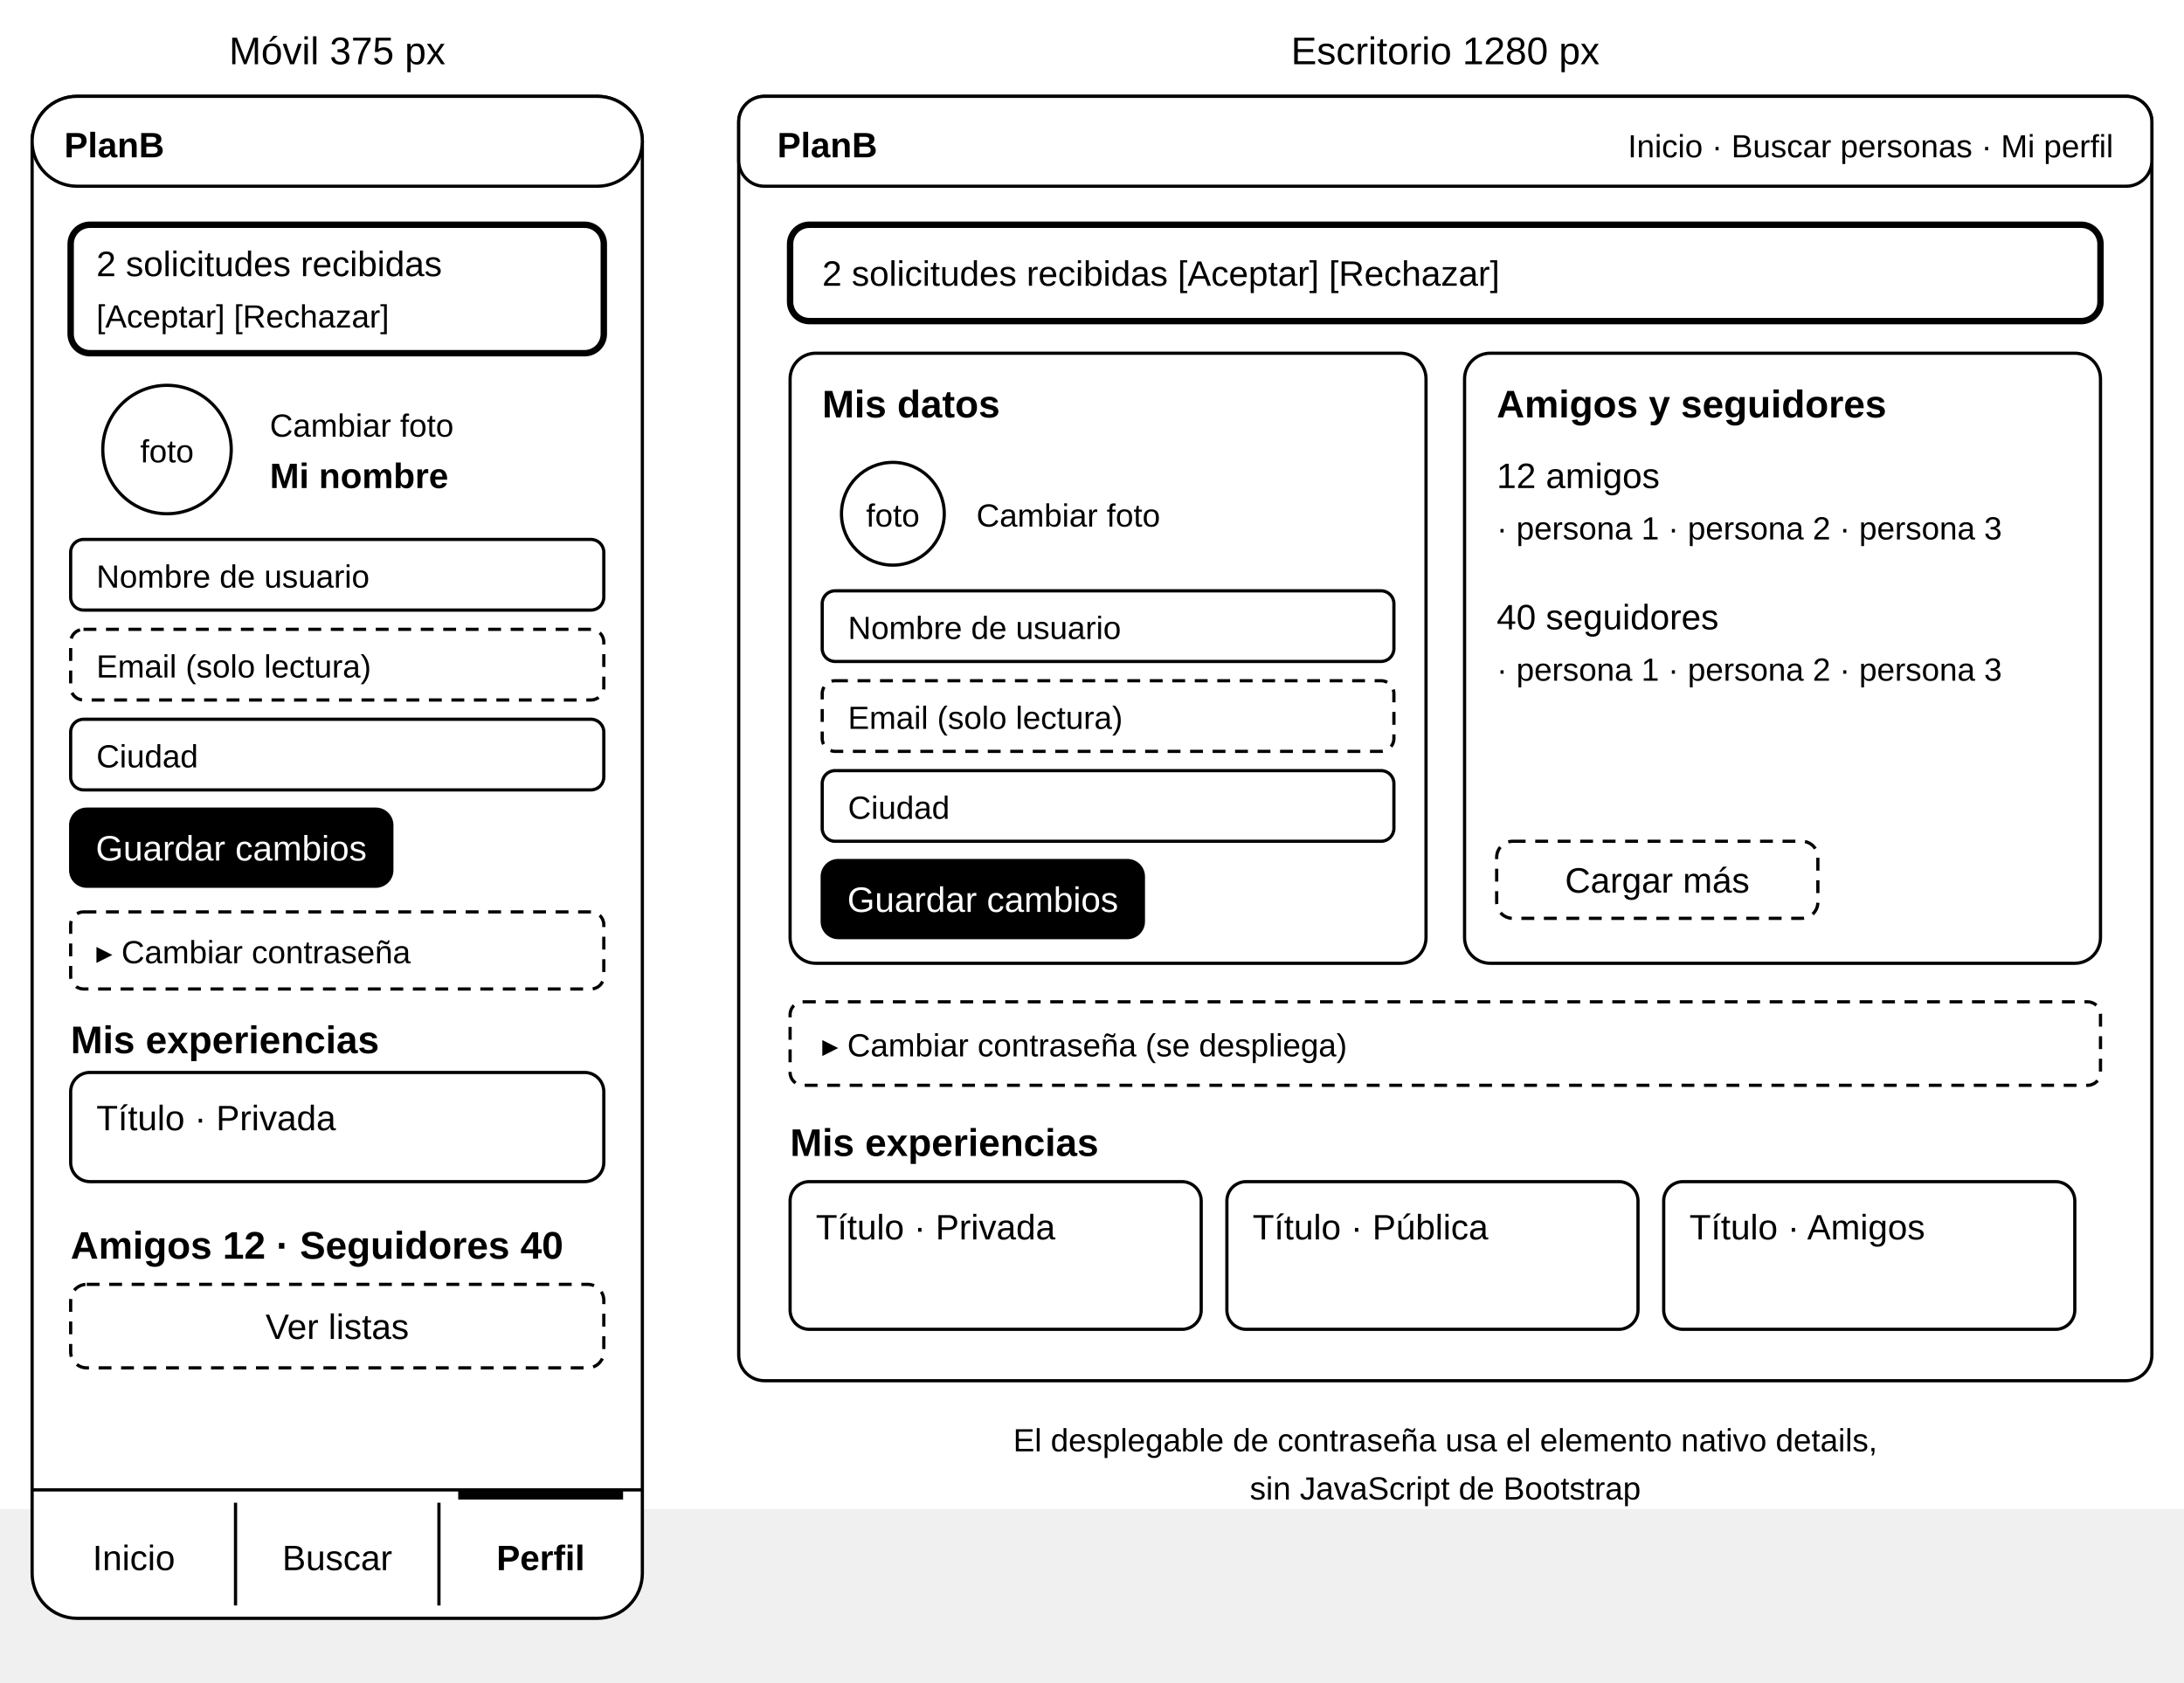
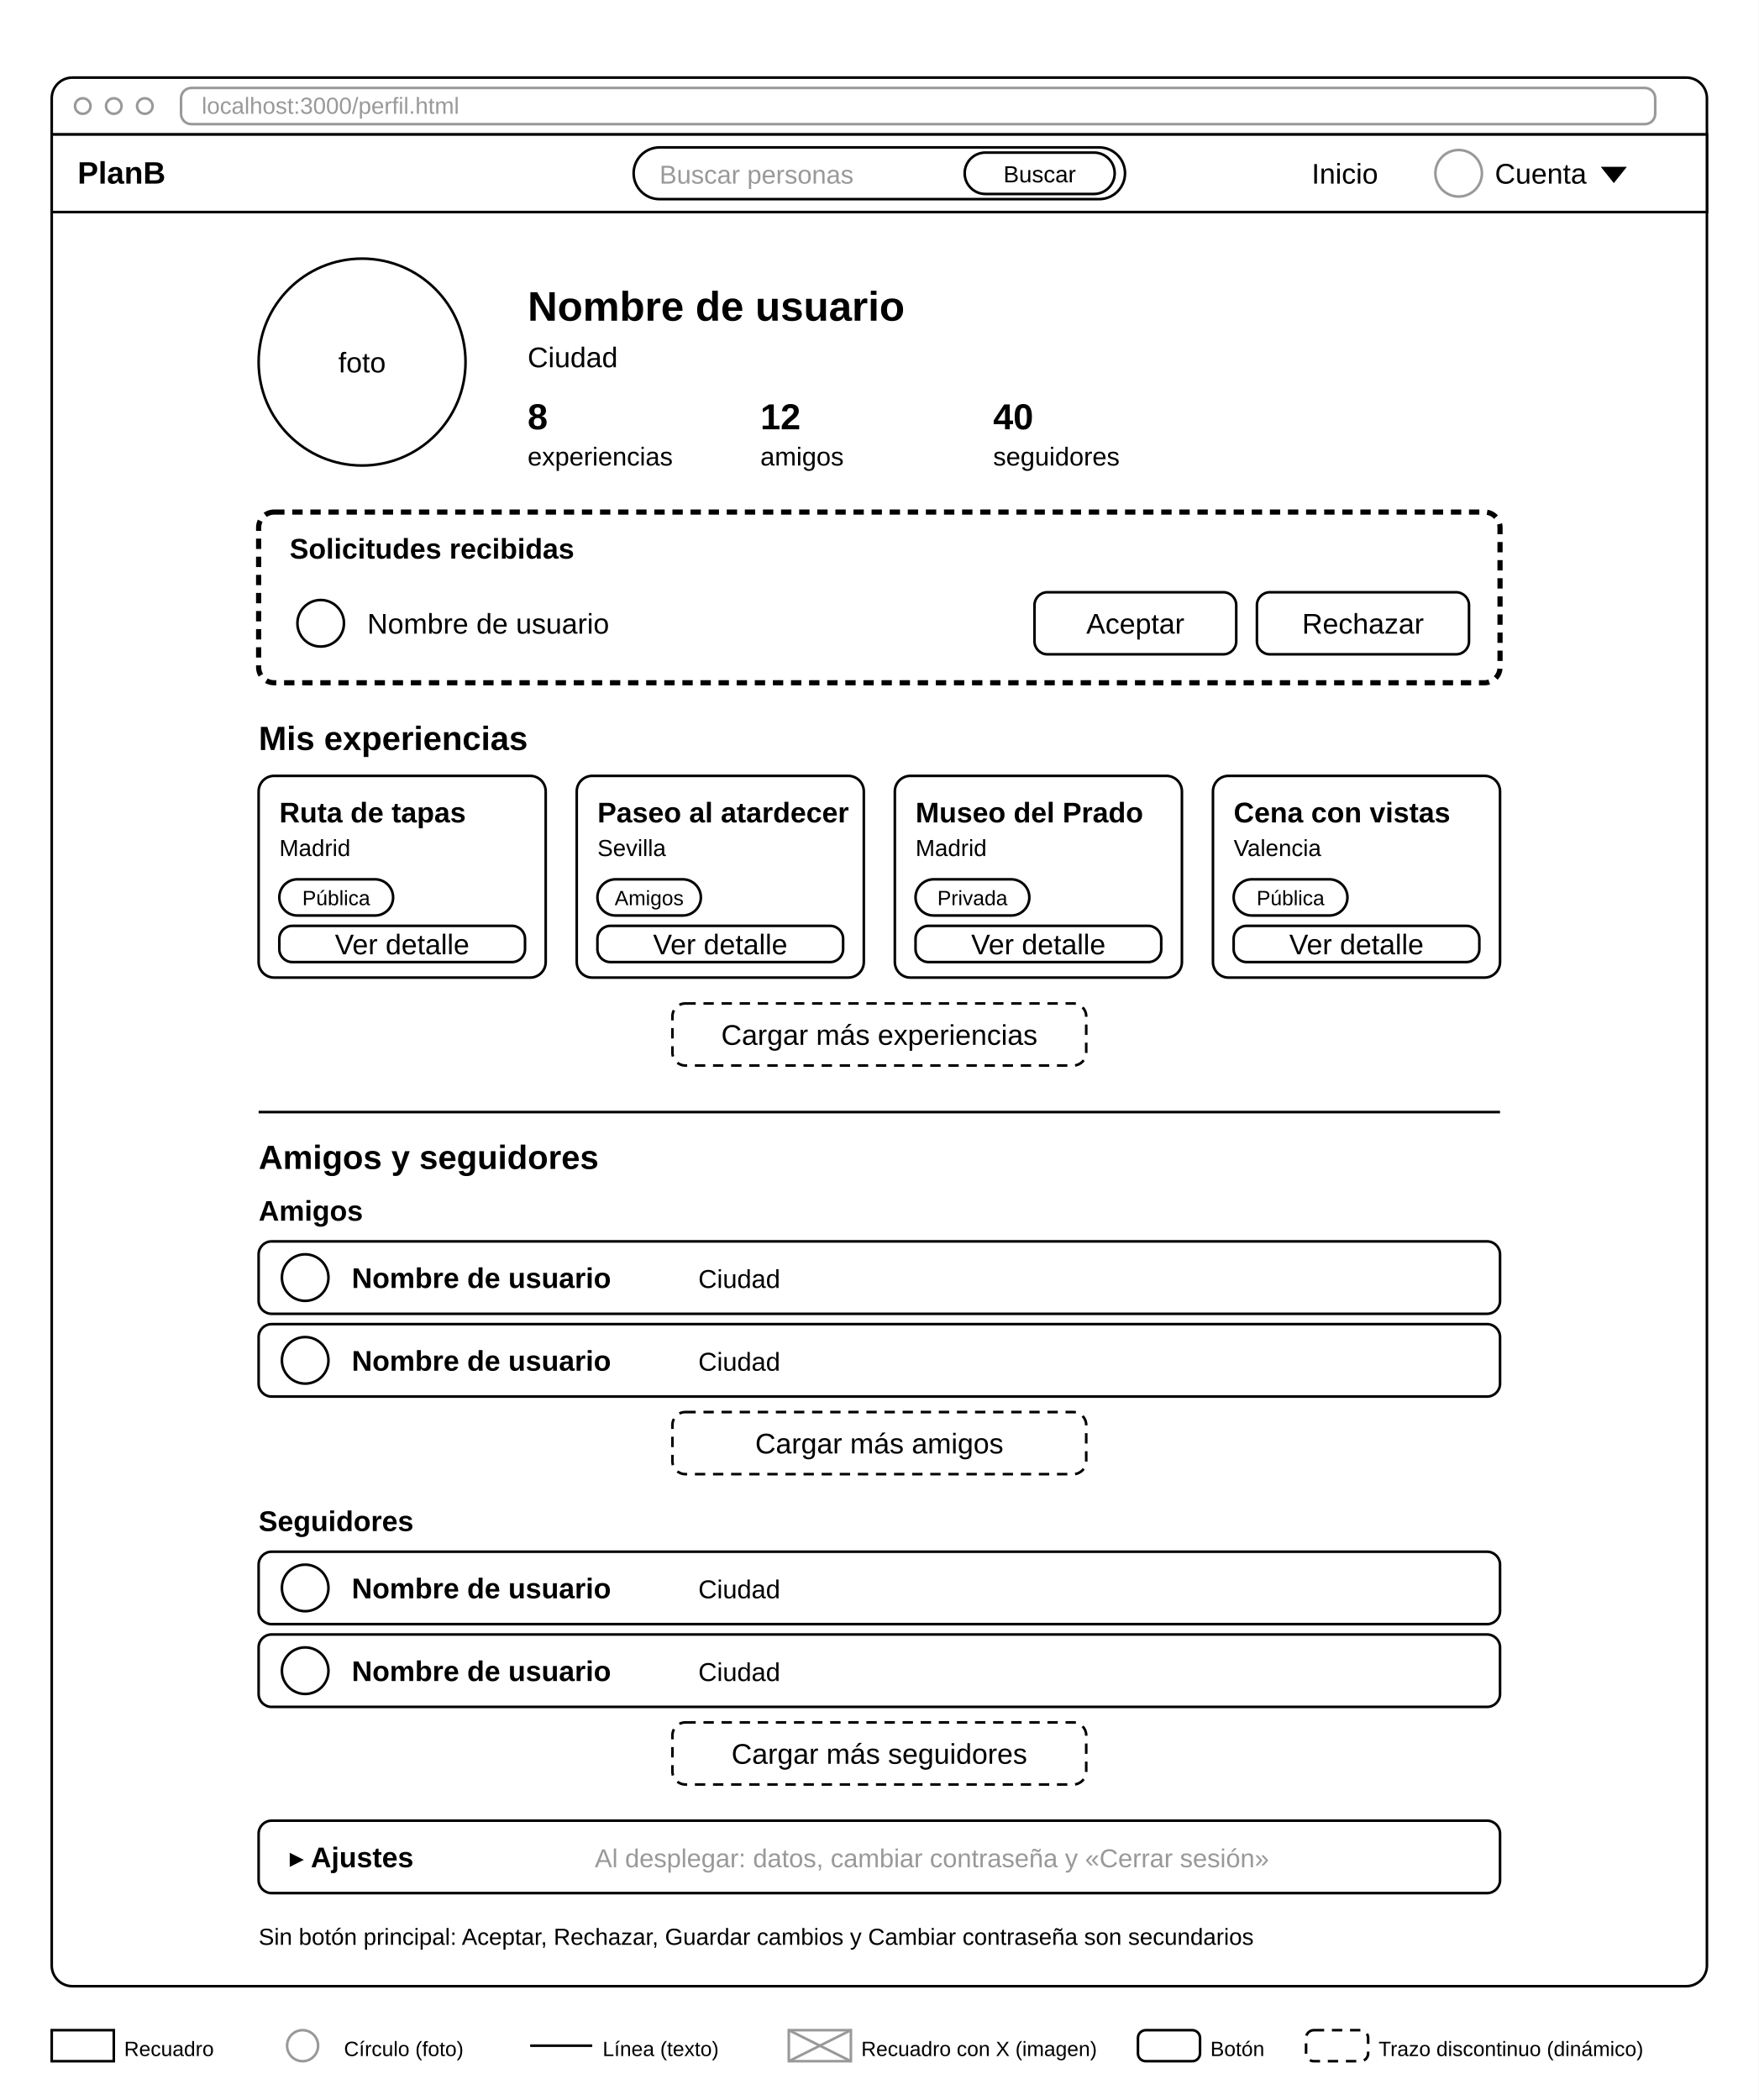
- <svg xmlns="http://www.w3.org/2000/svg" viewBox="0 0 680 524" width="680" height="524" role="img">
-   <rect width="680" height="470" fill="#fff" />
-   <text x="105" y="20" font-family="Arial, Helvetica, sans-serif" font-size="12" text-anchor="middle" fill="#000">Móvil 375 px</text>
-   <rect x="10" y="30" width="190" height="474" rx="14" fill="#fff" stroke="#000" stroke-width="1" />
-   <rect x="10" y="30" width="190" height="28" rx="14" fill="#fff" stroke="#000" stroke-width="1" />
-   <text x="20" y="49" font-family="Arial, Helvetica, sans-serif" font-size="11" text-anchor="start" fill="#000" font-weight="bold">PlanB</text>
-   <rect x="22" y="70" width="166" height="40" rx="6" fill="#fff" stroke="#000" stroke-width="2" />
-   <text x="30" y="86" font-family="Arial, Helvetica, sans-serif" font-size="11" text-anchor="start" fill="#000">2 solicitudes recibidas</text>
-   <text x="30" y="102" font-family="Arial, Helvetica, sans-serif" font-size="10" text-anchor="start" fill="#000">[Aceptar] [Rechazar]</text>
-   <circle cx="52" cy="140" r="20" fill="#fff" stroke="#000" />
-   <text x="52" y="144" font-family="Arial, Helvetica, sans-serif" font-size="10" text-anchor="middle" fill="#000">foto</text>
-   <text x="84" y="136" font-family="Arial, Helvetica, sans-serif" font-size="10" text-anchor="start" fill="#000">Cambiar foto</text>
-   <text x="84" y="152" font-family="Arial, Helvetica, sans-serif" font-size="11" text-anchor="start" fill="#000" font-weight="bold">Mi nombre</text>
-   <rect x="22" y="168" width="166" height="22" rx="4" fill="#fff" stroke="#000" stroke-width="1" />
-   <text x="30" y="183" font-family="Arial, Helvetica, sans-serif" font-size="10" text-anchor="start" fill="#000">Nombre de usuario</text>
-   <rect x="22" y="196" width="166" height="22" rx="4" fill="#fff" stroke="#000" stroke-width="1" stroke-dasharray="4 3" />
-   <text x="30" y="211" font-family="Arial, Helvetica, sans-serif" font-size="10" text-anchor="start" fill="#000">Email (solo lectura)</text>
-   <rect x="22" y="224" width="166" height="22" rx="4" fill="#fff" stroke="#000" stroke-width="1" />
-   <text x="30" y="239" font-family="Arial, Helvetica, sans-serif" font-size="10" text-anchor="start" fill="#000">Ciudad</text>
-   <rect x="22" y="252" width="100" height="24" rx="5" fill="#000" stroke="#000" stroke-width="1" />
-   <text x="72.0" y="268.0" font-family="Arial, Helvetica, sans-serif" font-size="11" text-anchor="middle" fill="#fff">Guardar cambios</text>
-   <rect x="22" y="284" width="166" height="24" rx="4" fill="#fff" stroke="#000" stroke-width="1" stroke-dasharray="4 3" />
-   <text x="30" y="300" font-family="Arial, Helvetica, sans-serif" font-size="10" text-anchor="start" fill="#000">▸ Cambiar contraseña</text>
-   <text x="22" y="328" font-family="Arial, Helvetica, sans-serif" font-size="12" text-anchor="start" fill="#000" font-weight="bold">Mis experiencias</text>
-   <rect x="22" y="334" width="166" height="34" rx="6" fill="#fff" stroke="#000" stroke-width="1" />
-   <text x="30" y="352" font-family="Arial, Helvetica, sans-serif" font-size="11" text-anchor="start" fill="#000">Título · Privada</text>
-   <text x="22" y="392" font-family="Arial, Helvetica, sans-serif" font-size="12" text-anchor="start" fill="#000" font-weight="bold">Amigos 12 · Seguidores 40</text>
-   <rect x="22" y="400" width="166" height="26" rx="5" fill="#fff" stroke="#000" stroke-width="1" stroke-dasharray="4 3" />
-   <text x="105.0" y="417.0" font-family="Arial, Helvetica, sans-serif" font-size="11" text-anchor="middle" fill="#000">Ver listas</text>
-   <text x="450" y="20" font-family="Arial, Helvetica, sans-serif" font-size="12" text-anchor="middle" fill="#000">Escritorio 1280 px</text>
-   <rect x="230" y="30" width="440" height="400" rx="8" fill="#fff" stroke="#000" stroke-width="1" />
-   <rect x="230" y="30" width="440" height="28" rx="8" fill="#fff" stroke="#000" stroke-width="1" />
-   <text x="242" y="49" font-family="Arial, Helvetica, sans-serif" font-size="11" text-anchor="start" fill="#000" font-weight="bold">PlanB</text>
-   <text x="658" y="49" font-family="Arial, Helvetica, sans-serif" font-size="10" text-anchor="end" fill="#000">Inicio · Buscar personas · Mi perfil</text>
-   <rect x="246" y="70" width="408" height="30" rx="6" fill="#fff" stroke="#000" stroke-width="2" />
-   <text x="256" y="89" font-family="Arial, Helvetica, sans-serif" font-size="11" text-anchor="start" fill="#000">2 solicitudes recibidas   [Aceptar] [Rechazar]</text>
-   <rect x="246" y="110" width="198" height="190" rx="8" fill="#fff" stroke="#000" stroke-width="1" />
-   <text x="256" y="130" font-family="Arial, Helvetica, sans-serif" font-size="12" text-anchor="start" fill="#000" font-weight="bold">Mis datos</text>
-   <circle cx="278" cy="160" r="16" fill="#fff" stroke="#000" />
-   <text x="278" y="164" font-family="Arial, Helvetica, sans-serif" font-size="10" text-anchor="middle" fill="#000">foto</text>
-   <text x="304" y="164" font-family="Arial, Helvetica, sans-serif" font-size="10" text-anchor="start" fill="#000">Cambiar foto</text>
-   <rect x="256" y="184" width="178" height="22" rx="4" fill="#fff" stroke="#000" stroke-width="1" />
-   <text x="264" y="199" font-family="Arial, Helvetica, sans-serif" font-size="10" text-anchor="start" fill="#000">Nombre de usuario</text>
-   <rect x="256" y="212" width="178" height="22" rx="4" fill="#fff" stroke="#000" stroke-width="1" stroke-dasharray="4 3" />
-   <text x="264" y="227" font-family="Arial, Helvetica, sans-serif" font-size="10" text-anchor="start" fill="#000">Email (solo lectura)</text>
-   <rect x="256" y="240" width="178" height="22" rx="4" fill="#fff" stroke="#000" stroke-width="1" />
-   <text x="264" y="255" font-family="Arial, Helvetica, sans-serif" font-size="10" text-anchor="start" fill="#000">Ciudad</text>
-   <rect x="256" y="268" width="100" height="24" rx="5" fill="#000" stroke="#000" stroke-width="1" />
-   <text x="306.0" y="284.0" font-family="Arial, Helvetica, sans-serif" font-size="11" text-anchor="middle" fill="#fff">Guardar cambios</text>
-   <rect x="456" y="110" width="198" height="190" rx="8" fill="#fff" stroke="#000" stroke-width="1" />
-   <text x="466" y="130" font-family="Arial, Helvetica, sans-serif" font-size="12" text-anchor="start" fill="#000" font-weight="bold">Amigos y seguidores</text>
-   <text x="466" y="152" font-family="Arial, Helvetica, sans-serif" font-size="11" text-anchor="start" fill="#000">12 amigos</text>
-   <text x="466" y="168" font-family="Arial, Helvetica, sans-serif" font-size="10" text-anchor="start" fill="#000">· persona 1 · persona 2 · persona 3</text>
-   <text x="466" y="196" font-family="Arial, Helvetica, sans-serif" font-size="11" text-anchor="start" fill="#000">40 seguidores</text>
-   <text x="466" y="212" font-family="Arial, Helvetica, sans-serif" font-size="10" text-anchor="start" fill="#000">· persona 1 · persona 2 · persona 3</text>
-   <rect x="466" y="262" width="100" height="24" rx="5" fill="#fff" stroke="#000" stroke-width="1" stroke-dasharray="4 3" />
-   <text x="516.0" y="278.0" font-family="Arial, Helvetica, sans-serif" font-size="11" text-anchor="middle" fill="#000">Cargar más</text>
-   <rect x="246" y="312" width="408" height="26" rx="4" fill="#fff" stroke="#000" stroke-width="1" stroke-dasharray="4 3" />
-   <text x="256" y="329" font-family="Arial, Helvetica, sans-serif" font-size="10" text-anchor="start" fill="#000">▸ Cambiar contraseña (se despliega)</text>
-   <text x="246" y="360" font-family="Arial, Helvetica, sans-serif" font-size="12" text-anchor="start" fill="#000" font-weight="bold">Mis experiencias</text>
-   <rect x="246" y="368" width="128" height="46" rx="6" fill="#fff" stroke="#000" stroke-width="1" />
-   <text x="254" y="386" font-family="Arial, Helvetica, sans-serif" font-size="11" text-anchor="start" fill="#000">Título · Privada</text>
-   <rect x="382" y="368" width="128" height="46" rx="6" fill="#fff" stroke="#000" stroke-width="1" />
-   <text x="390" y="386" font-family="Arial, Helvetica, sans-serif" font-size="11" text-anchor="start" fill="#000">Título · Pública</text>
-   <rect x="518" y="368" width="128" height="46" rx="6" fill="#fff" stroke="#000" stroke-width="1" />
-   <text x="526" y="386" font-family="Arial, Helvetica, sans-serif" font-size="11" text-anchor="start" fill="#000">Título · Amigos</text>
-   <text x="450" y="452" font-family="Arial, Helvetica, sans-serif" font-size="10" text-anchor="middle" fill="#000">El desplegable de contraseña usa el elemento nativo details,</text>
-   <text x="450" y="467" font-family="Arial, Helvetica, sans-serif" font-size="10" text-anchor="middle" fill="#000">sin JavaScript de Bootstrap</text>
-   <line x1="10.0" y1="464.0" x2="200.0" y2="464.0" stroke="#000" stroke-width="1" />
-   <line x1="73.333" y1="468.0" x2="73.333" y2="500.0" stroke="#000" stroke-width="1" />
-   <line x1="136.667" y1="468.0" x2="136.667" y2="500.0" stroke="#000" stroke-width="1" />
-   <text x="41.667" y="489.0" font-family="Arial, Helvetica, sans-serif" font-size="11" text-anchor="middle" fill="#000">Inicio</text>
-   <text x="105.0" y="489.0" font-family="Arial, Helvetica, sans-serif" font-size="11" text-anchor="middle" fill="#000">Buscar</text>
-   <text x="168.333" y="489.0" font-family="Arial, Helvetica, sans-serif" font-size="11" text-anchor="middle" fill="#000" font-weight="bold">Perfil</text>
-   <line x1="142.667" y1="465.5" x2="194.0" y2="465.5" stroke="#000" stroke-width="3" />
+ <svg xmlns="http://www.w3.org/2000/svg" viewBox="0 0 680 812" width="680" height="812" role="img">
+   <rect width="680" height="812" fill="#fff" />
+   <rect x="20" y="30" width="640" height="738" rx="8" fill="#fff" stroke="#000" stroke-width="1" />
+   <line x1="20" y1="52" x2="660" y2="52" stroke="#000" stroke-width="1" />
+   <circle cx="32" cy="41" r="3" fill="#fff" stroke="#999" stroke-width="1" />
+   <circle cx="44" cy="41" r="3" fill="#fff" stroke="#999" stroke-width="1" />
+   <circle cx="56" cy="41" r="3" fill="#fff" stroke="#999" stroke-width="1" />
+   <rect x="70" y="34" width="570" height="14" rx="4" fill="#fff" stroke="#999" stroke-width="1" />
+   <text x="78" y="44" font-family="Arial, Helvetica, sans-serif" font-size="9" text-anchor="start" fill="#999">localhost:3000/perfil.html</text>
+   <rect x="20" y="52" width="640" height="30" fill="#fff" stroke="#000" stroke-width="1" />
+   <text x="30" y="71" font-family="Arial, Helvetica, sans-serif" font-size="12" text-anchor="start" fill="#000" font-weight="bold">PlanB</text>
+   <rect x="245" y="57" width="190" height="20" rx="10" fill="#fff" stroke="#000" stroke-width="1" />
+   <text x="255" y="71" font-family="Arial, Helvetica, sans-serif" font-size="10" text-anchor="start" fill="#999">Buscar personas</text>
+   <rect x="373" y="59" width="58" height="16" rx="8" fill="#fff" stroke="#000" stroke-width="1" />
+   <text x="402" y="70.5" font-family="Arial, Helvetica, sans-serif" font-size="9" text-anchor="middle" fill="#000">Buscar</text>
+   <text x="520" y="71" font-family="Arial, Helvetica, sans-serif" font-size="11" text-anchor="middle" fill="#000">Inicio</text>
+   <circle cx="564" cy="67" r="9" fill="#fff" stroke="#999" stroke-width="1" />
+   <text x="578" y="71" font-family="Arial, Helvetica, sans-serif" font-size="11" text-anchor="start" fill="#000">Cuenta</text>
+   <path d="M620 65 l8 0 l-4 5 z" fill="#000" stroke="#000" stroke-width="1" />
+   <circle cx="140" cy="140" r="40" fill="#fff" stroke="#000" stroke-width="1" />
+   <text x="140" y="144" font-family="Arial, Helvetica, sans-serif" font-size="11" text-anchor="middle" fill="#000">foto</text>
+   <text x="204" y="124" font-family="Arial, Helvetica, sans-serif" font-size="16" text-anchor="start" fill="#000" font-weight="bold">Nombre de usuario</text>
+   <text x="204" y="142" font-family="Arial, Helvetica, sans-serif" font-size="11" text-anchor="start" fill="#000">Ciudad</text>
+   <text x="204" y="166" font-family="Arial, Helvetica, sans-serif" font-size="14" text-anchor="start" fill="#000" font-weight="bold">8</text>
+   <text x="204" y="180" font-family="Arial, Helvetica, sans-serif" font-size="10" text-anchor="start" fill="#000">experiencias</text>
+   <text x="294" y="166" font-family="Arial, Helvetica, sans-serif" font-size="14" text-anchor="start" fill="#000" font-weight="bold">12</text>
+   <text x="294" y="180" font-family="Arial, Helvetica, sans-serif" font-size="10" text-anchor="start" fill="#000">amigos</text>
+   <text x="384" y="166" font-family="Arial, Helvetica, sans-serif" font-size="14" text-anchor="start" fill="#000" font-weight="bold">40</text>
+   <text x="384" y="180" font-family="Arial, Helvetica, sans-serif" font-size="10" text-anchor="start" fill="#000">seguidores</text>
+   <rect x="100" y="198" width="480" height="66" rx="6" fill="#fff" stroke="#000" stroke-width="2" stroke-dasharray="4 3" />
+   <text x="112" y="216" font-family="Arial, Helvetica, sans-serif" font-size="11" text-anchor="start" fill="#000" font-weight="bold">Solicitudes recibidas</text>
+   <circle cx="124" cy="241" r="9" fill="#fff" stroke="#000" stroke-width="1" />
+   <text x="142" y="245" font-family="Arial, Helvetica, sans-serif" font-size="11" text-anchor="start" fill="#000">Nombre de usuario</text>
+   <rect x="400" y="229" width="78" height="24" rx="5" fill="#fff" stroke="#000" stroke-width="1" />
+   <text x="439" y="245" font-family="Arial, Helvetica, sans-serif" font-size="11" text-anchor="middle" fill="#000">Aceptar</text>
+   <rect x="486" y="229" width="82" height="24" rx="5" fill="#fff" stroke="#000" stroke-width="1" />
+   <text x="527" y="245" font-family="Arial, Helvetica, sans-serif" font-size="11" text-anchor="middle" fill="#000">Rechazar</text>
+   <text x="100" y="290" font-family="Arial, Helvetica, sans-serif" font-size="13" text-anchor="start" fill="#000" font-weight="bold">Mis experiencias</text>
+   <rect x="100" y="300" width="111" height="78" rx="6" fill="#fff" stroke="#000" stroke-width="1" />
+   <text x="108" y="318" font-family="Arial, Helvetica, sans-serif" font-size="11" text-anchor="start" fill="#000" font-weight="bold">Ruta de tapas</text>
+   <text x="108" y="331" font-family="Arial, Helvetica, sans-serif" font-size="9" text-anchor="start" fill="#000">Madrid</text>
+   <rect x="108" y="340" width="44" height="14" rx="7" fill="#fff" stroke="#000" stroke-width="1" />
+   <text x="130" y="350" font-family="Arial, Helvetica, sans-serif" font-size="8" text-anchor="middle" fill="#000">Pública</text>
+   <rect x="108" y="358" width="95" height="14" rx="5" fill="#fff" stroke="#000" stroke-width="1" />
+   <text x="155.5" y="369" font-family="Arial, Helvetica, sans-serif" font-size="11" text-anchor="middle" fill="#000">Ver detalle</text>
+   <rect x="223" y="300" width="111" height="78" rx="6" fill="#fff" stroke="#000" stroke-width="1" />
+   <text x="231" y="318" font-family="Arial, Helvetica, sans-serif" font-size="11" text-anchor="start" fill="#000" font-weight="bold">Paseo al atardecer</text>
+   <text x="231" y="331" font-family="Arial, Helvetica, sans-serif" font-size="9" text-anchor="start" fill="#000">Sevilla</text>
+   <rect x="231" y="340" width="40" height="14" rx="7" fill="#fff" stroke="#000" stroke-width="1" />
+   <text x="251" y="350" font-family="Arial, Helvetica, sans-serif" font-size="8" text-anchor="middle" fill="#000">Amigos</text>
+   <rect x="231" y="358" width="95" height="14" rx="5" fill="#fff" stroke="#000" stroke-width="1" />
+   <text x="278.5" y="369" font-family="Arial, Helvetica, sans-serif" font-size="11" text-anchor="middle" fill="#000">Ver detalle</text>
+   <rect x="346" y="300" width="111" height="78" rx="6" fill="#fff" stroke="#000" stroke-width="1" />
+   <text x="354" y="318" font-family="Arial, Helvetica, sans-serif" font-size="11" text-anchor="start" fill="#000" font-weight="bold">Museo del Prado</text>
+   <text x="354" y="331" font-family="Arial, Helvetica, sans-serif" font-size="9" text-anchor="start" fill="#000">Madrid</text>
+   <rect x="354" y="340" width="44" height="14" rx="7" fill="#fff" stroke="#000" stroke-width="1" />
+   <text x="376" y="350" font-family="Arial, Helvetica, sans-serif" font-size="8" text-anchor="middle" fill="#000">Privada</text>
+   <rect x="354" y="358" width="95" height="14" rx="5" fill="#fff" stroke="#000" stroke-width="1" />
+   <text x="401.5" y="369" font-family="Arial, Helvetica, sans-serif" font-size="11" text-anchor="middle" fill="#000">Ver detalle</text>
+   <rect x="469" y="300" width="111" height="78" rx="6" fill="#fff" stroke="#000" stroke-width="1" />
+   <text x="477" y="318" font-family="Arial, Helvetica, sans-serif" font-size="11" text-anchor="start" fill="#000" font-weight="bold">Cena con vistas</text>
+   <text x="477" y="331" font-family="Arial, Helvetica, sans-serif" font-size="9" text-anchor="start" fill="#000">Valencia</text>
+   <rect x="477" y="340" width="44" height="14" rx="7" fill="#fff" stroke="#000" stroke-width="1" />
+   <text x="499" y="350" font-family="Arial, Helvetica, sans-serif" font-size="8" text-anchor="middle" fill="#000">Pública</text>
+   <rect x="477" y="358" width="95" height="14" rx="5" fill="#fff" stroke="#000" stroke-width="1" />
+   <text x="524.5" y="369" font-family="Arial, Helvetica, sans-serif" font-size="11" text-anchor="middle" fill="#000">Ver detalle</text>
+   <rect x="260" y="388" width="160" height="24" rx="5" fill="#fff" stroke="#000" stroke-width="1" stroke-dasharray="4 3" />
+   <text x="340" y="404" font-family="Arial, Helvetica, sans-serif" font-size="11" text-anchor="middle" fill="#000">Cargar más experiencias</text>
+   <line x1="100" y1="430" x2="580" y2="430" stroke="#000" stroke-width="1" />
+   <text x="100" y="452" font-family="Arial, Helvetica, sans-serif" font-size="13" text-anchor="start" fill="#000" font-weight="bold">Amigos y seguidores</text>
+   <text x="100" y="472" font-family="Arial, Helvetica, sans-serif" font-size="11" text-anchor="start" fill="#000" font-weight="bold">Amigos</text>
+   <rect x="100" y="480" width="480" height="28" rx="5" fill="#fff" stroke="#000" stroke-width="1" />
+   <circle cx="118" cy="494" r="9" fill="#fff" stroke="#000" stroke-width="1" />
+   <text x="136" y="498" font-family="Arial, Helvetica, sans-serif" font-size="11" text-anchor="start" fill="#000" font-weight="bold">Nombre de usuario</text>
+   <text x="270" y="498" font-family="Arial, Helvetica, sans-serif" font-size="10" text-anchor="start" fill="#000">Ciudad</text>
+   <rect x="100" y="512" width="480" height="28" rx="5" fill="#fff" stroke="#000" stroke-width="1" />
+   <circle cx="118" cy="526" r="9" fill="#fff" stroke="#000" stroke-width="1" />
+   <text x="136" y="530" font-family="Arial, Helvetica, sans-serif" font-size="11" text-anchor="start" fill="#000" font-weight="bold">Nombre de usuario</text>
+   <text x="270" y="530" font-family="Arial, Helvetica, sans-serif" font-size="10" text-anchor="start" fill="#000">Ciudad</text>
+   <rect x="260" y="546" width="160" height="24" rx="5" fill="#fff" stroke="#000" stroke-width="1" stroke-dasharray="4 3" />
+   <text x="340" y="562" font-family="Arial, Helvetica, sans-serif" font-size="11" text-anchor="middle" fill="#000">Cargar más amigos</text>
+   <text x="100" y="592" font-family="Arial, Helvetica, sans-serif" font-size="11" text-anchor="start" fill="#000" font-weight="bold">Seguidores</text>
+   <rect x="100" y="600" width="480" height="28" rx="5" fill="#fff" stroke="#000" stroke-width="1" />
+   <circle cx="118" cy="614" r="9" fill="#fff" stroke="#000" stroke-width="1" />
+   <text x="136" y="618" font-family="Arial, Helvetica, sans-serif" font-size="11" text-anchor="start" fill="#000" font-weight="bold">Nombre de usuario</text>
+   <text x="270" y="618" font-family="Arial, Helvetica, sans-serif" font-size="10" text-anchor="start" fill="#000">Ciudad</text>
+   <rect x="100" y="632" width="480" height="28" rx="5" fill="#fff" stroke="#000" stroke-width="1" />
+   <circle cx="118" cy="646" r="9" fill="#fff" stroke="#000" stroke-width="1" />
+   <text x="136" y="650" font-family="Arial, Helvetica, sans-serif" font-size="11" text-anchor="start" fill="#000" font-weight="bold">Nombre de usuario</text>
+   <text x="270" y="650" font-family="Arial, Helvetica, sans-serif" font-size="10" text-anchor="start" fill="#000">Ciudad</text>
+   <rect x="260" y="666" width="160" height="24" rx="5" fill="#fff" stroke="#000" stroke-width="1" stroke-dasharray="4 3" />
+   <text x="340" y="682" font-family="Arial, Helvetica, sans-serif" font-size="11" text-anchor="middle" fill="#000">Cargar más seguidores</text>
+   <rect x="100" y="704" width="480" height="28" rx="5" fill="#fff" stroke="#000" stroke-width="1" />
+   <text x="112" y="722" font-family="Arial, Helvetica, sans-serif" font-size="11" text-anchor="start" fill="#000" font-weight="bold">▸ Ajustes</text>
+   <text x="230" y="722" font-family="Arial, Helvetica, sans-serif" font-size="10" text-anchor="start" fill="#999">Al desplegar: datos, cambiar contraseña y «Cerrar sesión»</text>
+   <text x="100" y="752" font-family="Arial, Helvetica, sans-serif" font-size="9" text-anchor="start" fill="#000">Sin botón principal: Aceptar, Rechazar, Guardar cambios y Cambiar contraseña son secundarios</text>
+   <rect x="20" y="785" width="24" height="12" fill="#fff" stroke="#000" stroke-width="1" />
+   <text x="48" y="795" font-family="Arial, Helvetica, sans-serif" font-size="8" text-anchor="start" fill="#000">Recuadro</text>
+   <circle cx="117" cy="791" r="6" fill="#fff" stroke="#999" stroke-width="1" />
+   <text x="133" y="795" font-family="Arial, Helvetica, sans-serif" font-size="8" text-anchor="start" fill="#000">Círculo (foto)</text>
+   <line x1="205" y1="791" x2="229" y2="791" stroke="#000" stroke-width="1" />
+   <text x="233" y="795" font-family="Arial, Helvetica, sans-serif" font-size="8" text-anchor="start" fill="#000">Línea (texto)</text>
+   <rect x="305" y="785" width="24" height="12" fill="#fff" stroke="#999" stroke-width="1" />
+   <line x1="305" y1="785" x2="329" y2="797" stroke="#999" stroke-width="1" />
+   <line x1="329" y1="785" x2="305" y2="797" stroke="#999" stroke-width="1" />
+   <text x="333" y="795" font-family="Arial, Helvetica, sans-serif" font-size="8" text-anchor="start" fill="#000">Recuadro con X (imagen)</text>
+   <rect x="440" y="785" width="24" height="12" rx="3" fill="#fff" stroke="#000" stroke-width="1" />
+   <text x="468" y="795" font-family="Arial, Helvetica, sans-serif" font-size="8" text-anchor="start" fill="#000">Botón</text>
+   <rect x="505" y="785" width="24" height="12" rx="3" fill="#fff" stroke="#000" stroke-width="1" stroke-dasharray="4 3" />
+   <text x="533" y="795" font-family="Arial, Helvetica, sans-serif" font-size="8" text-anchor="start" fill="#000">Trazo discontinuo (dinámico)</text>
</svg>
